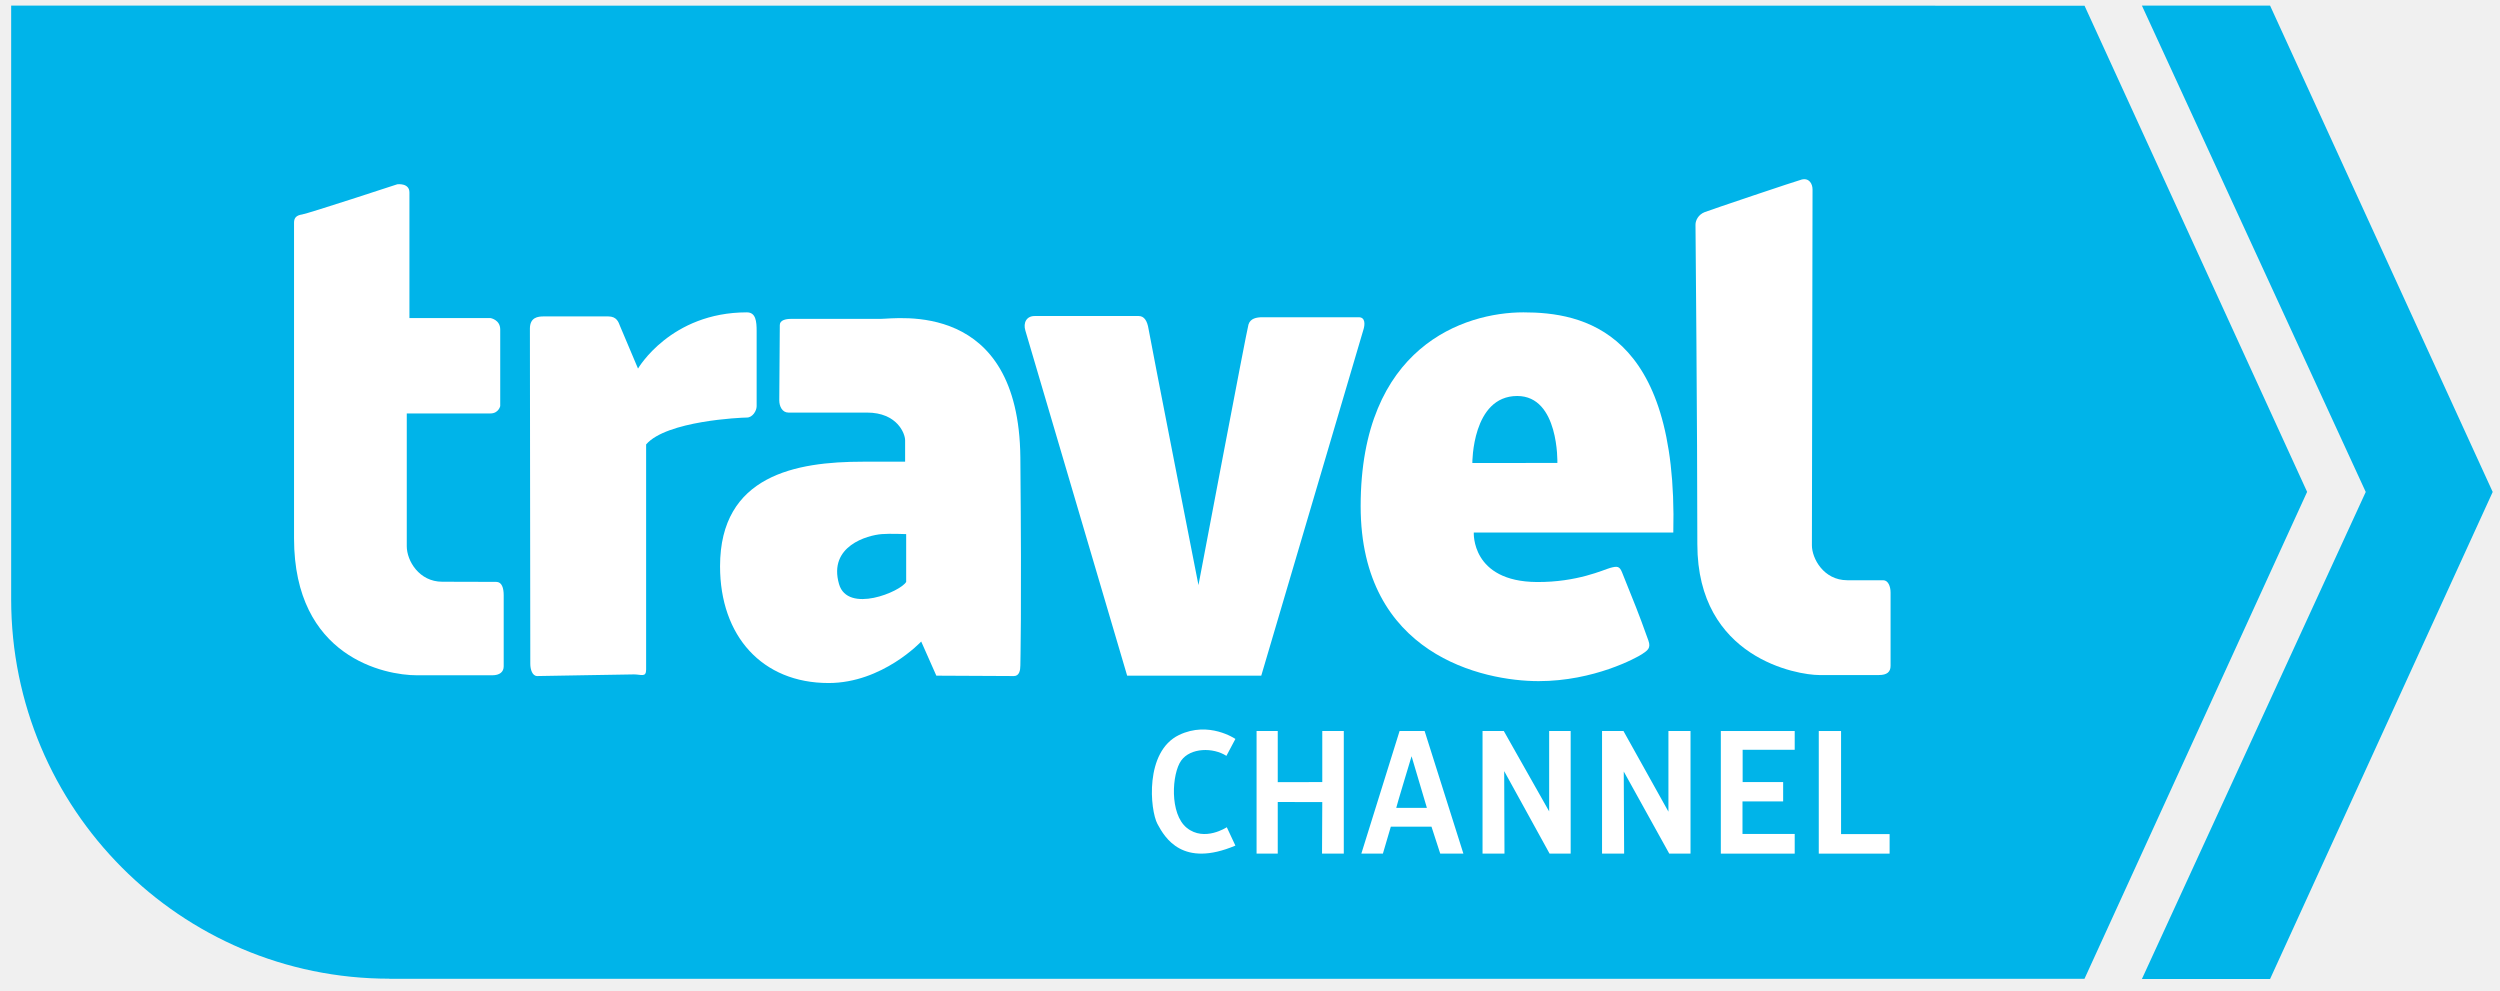
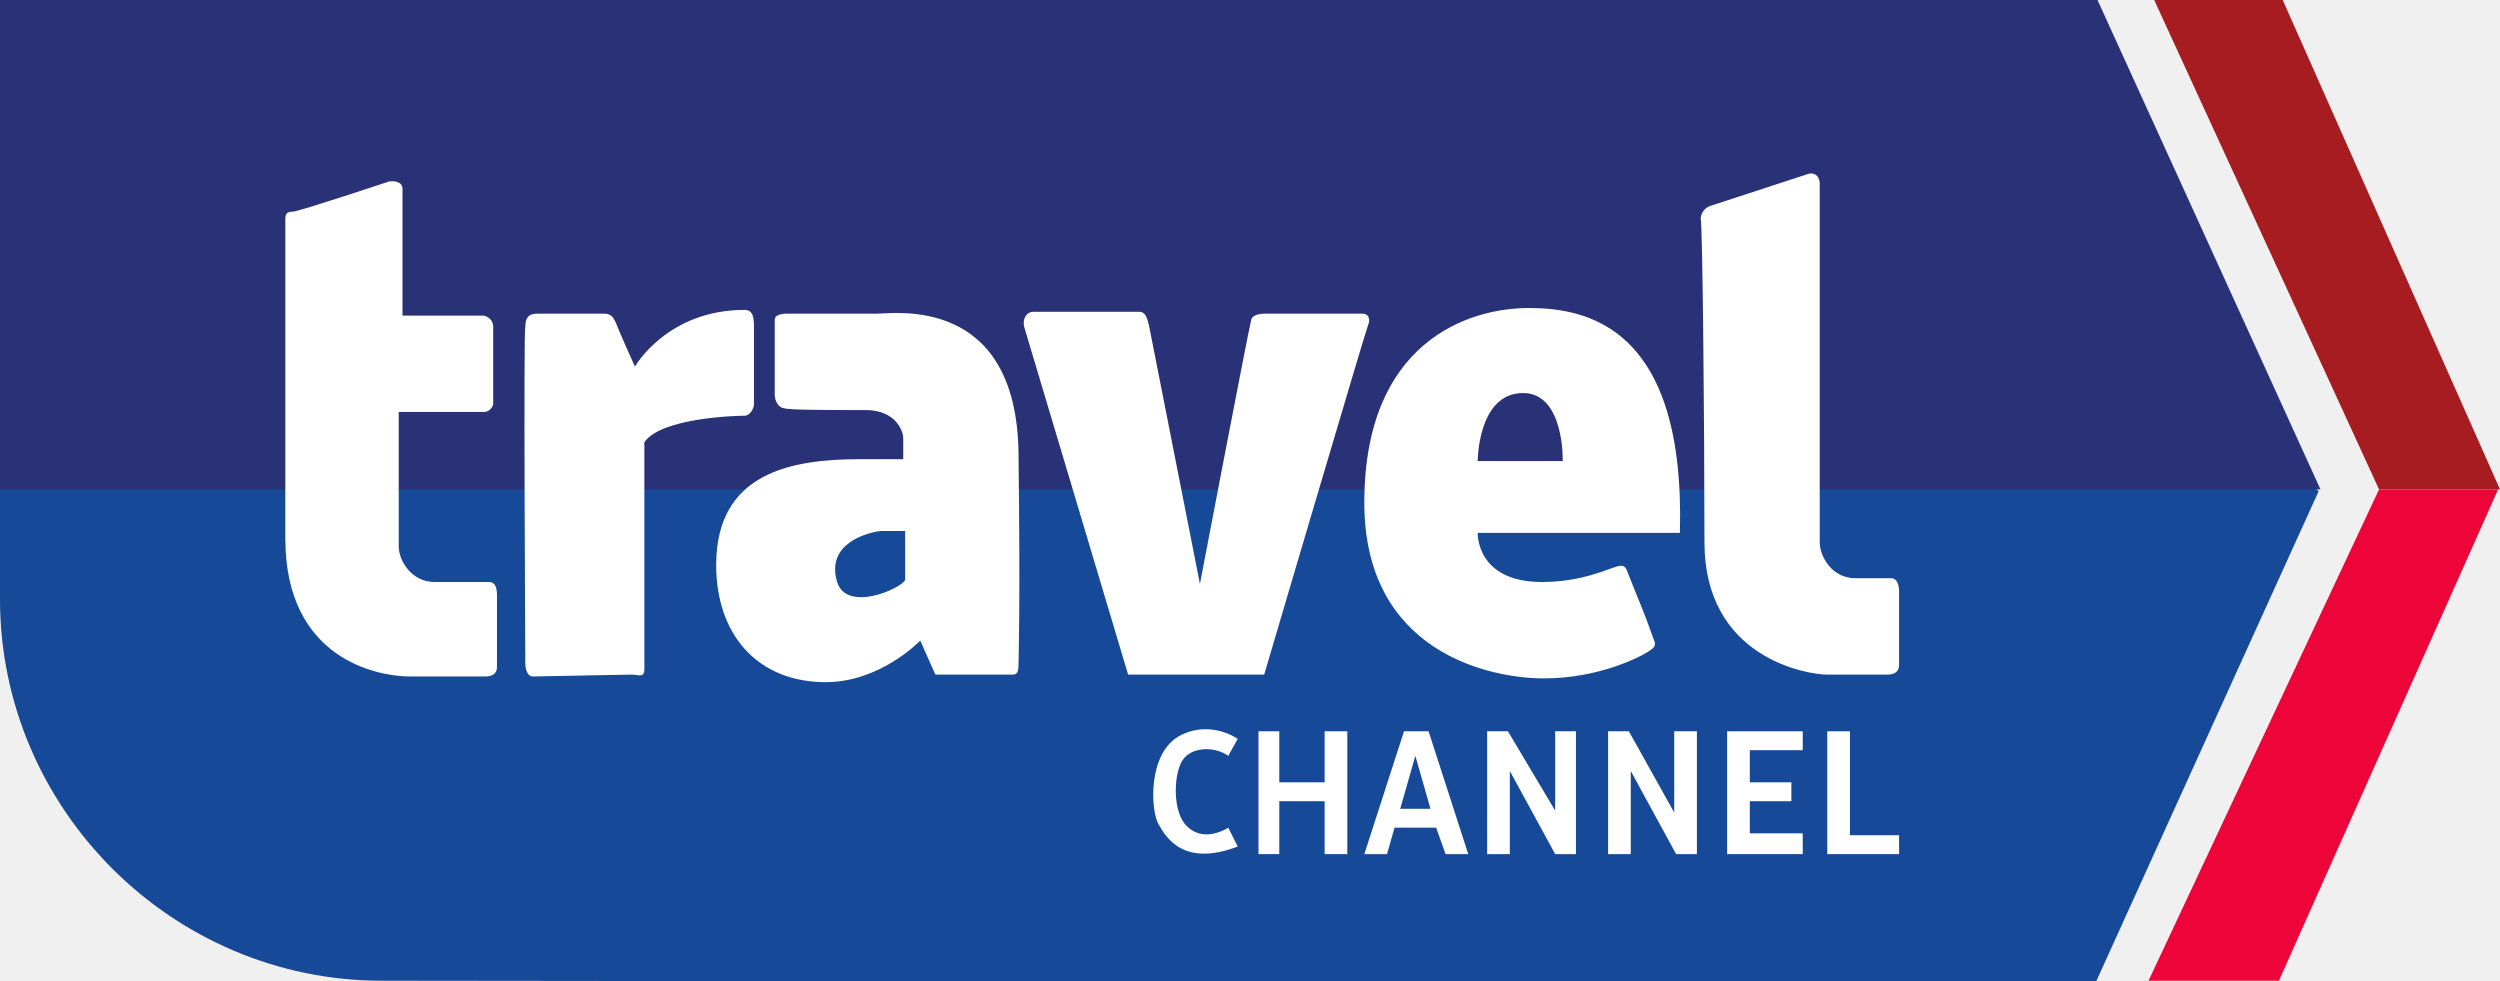
- <svg xmlns="http://www.w3.org/2000/svg" width="269.333px" height="106.667px" viewBox="0 0 202 80" version="1.1">
-   <g id="surface1">
-     <path style=" stroke:none;fill-rule:nonzero;fill:rgb(0%,70.588%,91.373%);fill-opacity:1;" d="M 183.422 0.453 L 173.066 0.453 L 191.152 39.75 L 173.066 79.102 L 183.422 79.102 L 201.41 39.75 Z M 183.422 0.453 " />
-     <path style=" stroke:none;fill-rule:nonzero;fill:rgb(0%,70.588%,91.373%);fill-opacity:1;" d="M 186.414 39.742 L 168.43 0.461 L 0.902 0.453 L 0.902 48.414 C 0.902 65.352 14.582 79.078 31.457 79.078 L 31.457 79.086 L 168.426 79.086 L 186.414 39.746 Z M 186.414 39.742 " />
-     <path style=" stroke:none;fill-rule:nonzero;fill:rgb(100%,100%,100%);fill-opacity:1;" d="M 23.758 43.492 C 23.758 53.129 31.129 54.562 33.672 54.562 C 35.512 54.562 39.191 54.562 39.777 54.562 C 40.371 54.562 40.699 54.297 40.699 53.836 C 40.699 53.375 40.699 48.695 40.699 48.102 C 40.699 47.508 40.551 47.016 40.094 47.016 C 39.633 47.016 36.852 47.004 35.73 47.004 C 33.875 47.004 32.867 45.32 32.867 44.133 C 32.867 42.949 32.867 33.406 32.867 33.406 C 32.867 33.406 38.973 33.406 39.629 33.406 C 40.285 33.406 40.418 32.812 40.418 32.812 C 40.418 32.812 40.418 27.41 40.418 26.621 C 40.418 25.828 39.629 25.699 39.629 25.699 L 33.082 25.699 C 33.082 25.699 33.082 16.34 33.082 15.551 C 33.082 14.758 32.098 14.891 32.098 14.891 C 32.098 14.891 24.875 17.262 24.414 17.328 C 23.957 17.395 23.758 17.594 23.758 17.988 Z M 23.758 43.492 " />
-     <path style=" stroke:none;fill-rule:nonzero;fill:rgb(100%,100%,100%);fill-opacity:1;" d="M 42.816 26.555 C 42.816 25.633 43.473 25.566 43.934 25.566 C 44.395 25.566 48.453 25.566 49.145 25.566 C 49.836 25.566 49.977 26.027 50.105 26.359 C 50.238 26.688 51.551 29.781 51.551 29.781 C 51.551 29.781 54.176 25.238 60.348 25.238 C 61.07 25.238 61.137 25.961 61.137 26.754 C 61.137 27.543 61.137 32.672 61.137 32.824 C 61.137 33.191 60.809 33.738 60.348 33.738 C 59.887 33.738 53.848 34 52.207 35.91 C 52.207 35.91 52.207 53.441 52.207 54.098 C 52.207 54.758 51.812 54.492 51.223 54.492 C 50.629 54.492 43.801 54.625 43.406 54.625 C 43.016 54.625 42.848 54.098 42.848 53.637 C 42.848 53.176 42.816 26.555 42.816 26.555 Z M 42.816 26.555 " />
-     <path style=" stroke:none;fill-rule:nonzero;fill:rgb(100%,100%,100%);fill-opacity:1;" d="M 63.703 33.336 C 63.211 33.336 62.965 32.84 62.965 32.348 C 62.965 31.852 63.008 26.656 63.008 26.262 C 63.008 25.867 63.5 25.766 63.895 25.766 C 64.289 25.766 69.805 25.766 71.133 25.766 C 72.465 25.766 82.328 24.172 82.445 36.973 C 82.559 49.742 82.445 53.367 82.445 53.762 C 82.445 54.156 82.363 54.625 81.922 54.625 C 81.477 54.625 75.656 54.594 75.656 54.594 L 74.434 51.836 C 74.434 51.836 71.305 55.188 66.949 55.188 C 61.582 55.188 58.18 51.391 58.18 45.754 C 58.18 38.391 64.336 37.305 69.707 37.305 C 71.727 37.305 73.133 37.305 73.133 37.305 C 73.133 37.305 73.133 36.117 73.133 35.574 C 73.133 35.031 72.492 33.336 70.051 33.336 C 67.242 33.336 63.703 33.336 63.703 33.336 Z M 73.219 43.156 C 73.219 43.156 71.863 43.102 71.242 43.156 C 70.105 43.246 66.906 44.109 67.793 47.191 C 68.488 49.605 72.785 47.801 73.219 47.016 C 73.219 46.586 73.219 43.156 73.219 43.156 Z M 73.219 43.156 " />
-     <path style=" stroke:none;fill-rule:nonzero;fill:rgb(100%,100%,100%);fill-opacity:1;" d="M 82.852 26.719 C 82.652 26.074 82.949 25.535 83.59 25.535 C 84.23 25.535 91.566 25.535 92.012 25.535 C 92.453 25.535 92.699 25.93 92.801 26.57 C 92.898 27.215 96.836 47.277 96.836 47.277 C 96.836 47.277 100.727 26.719 100.875 26.227 C 101.023 25.73 101.516 25.633 102.008 25.633 C 102.5 25.633 109.246 25.633 109.789 25.633 C 110.332 25.633 110.281 26.227 110.184 26.57 C 110.082 26.918 101.91 54.594 101.91 54.594 L 91.074 54.594 Z M 82.852 26.719 " />
-     <path style=" stroke:none;fill-rule:nonzero;fill:rgb(100%,100%,100%);fill-opacity:1;" d="M 136.996 18.152 C 136.996 17.809 137.223 17.344 137.734 17.141 C 138.223 16.949 145.172 14.609 145.574 14.508 C 146.184 14.355 146.453 14.859 146.453 15.305 C 146.453 15.75 146.402 43.027 146.402 44.066 C 146.402 45.105 147.336 46.883 149.262 46.883 C 151.18 46.883 151.77 46.883 152.164 46.883 C 152.559 46.883 152.758 47.375 152.758 47.871 C 152.758 48.367 152.758 53.309 152.758 53.801 C 152.758 54.297 152.461 54.543 151.82 54.543 C 151.18 54.543 148.715 54.543 146.992 54.543 C 145.27 54.543 137.145 53.207 137.145 43.969 C 137.145 34.727 136.996 18.152 136.996 18.152 Z M 136.996 18.152 " />
-     <path style=" stroke:none;fill-rule:nonzero;fill:rgb(100%,100%,100%);fill-opacity:1;" d="M 135.203 43.027 L 119.082 43.027 C 119.082 43.027 118.855 46.988 124.172 47.027 C 127.449 47.051 129.574 46.031 130.117 45.883 C 130.66 45.738 130.855 45.738 131.055 46.23 C 132.188 49.074 132.258 49.156 133.191 51.758 C 133.41 52.371 133.125 52.555 132.68 52.852 C 132.234 53.148 128.801 55.035 124.32 55.035 C 119.84 55.035 109.941 52.914 109.941 40.902 C 109.941 28.004 118.312 25.238 123.09 25.238 C 127.867 25.238 135.598 26.668 135.203 43.027 Z M 122.594 31.996 C 118.938 31.996 118.965 37.41 118.965 37.41 L 125.836 37.406 C 125.836 37.406 125.984 31.996 122.594 31.996 Z M 122.594 31.996 " />
-     <path style=" stroke:none;fill-rule:nonzero;fill:rgb(100%,100%,100%);fill-opacity:1;" d="M 99.094 61.074 L 99.82 59.707 C 99.82 59.707 97.68 58.227 95.266 59.387 C 92.48 60.727 92.918 65.445 93.523 66.578 C 94.133 67.711 95.555 70.129 99.82 68.324 L 99.125 66.84 C 99.125 66.84 97.324 68.035 95.902 66.898 C 94.48 65.766 94.684 62.504 95.441 61.453 C 96.191 60.406 98.02 60.379 99.094 61.074 Z M 99.094 61.074 " />
-     <path style=" stroke:none;fill-rule:nonzero;fill:rgb(100%,100%,100%);fill-opacity:1;" d="M 101.531 59.066 L 103.242 59.066 L 103.242 63.199 L 106.84 63.191 L 106.84 59.066 L 108.578 59.066 L 108.578 68.973 L 106.82 68.973 L 106.84 64.809 L 103.242 64.801 L 103.242 68.973 L 101.531 68.973 Z M 101.531 59.066 " />
-     <path style=" stroke:none;fill-rule:nonzero;fill:rgb(100%,100%,100%);fill-opacity:1;" d="M 113.086 59.066 L 115.109 59.066 L 118.242 68.973 L 116.371 68.973 L 115.664 66.793 L 112.379 66.793 L 111.738 68.973 L 109.996 68.973 Z M 112.816 65.277 C 112.836 65.277 115.293 65.277 115.293 65.277 L 114.055 61.105 C 114.055 61.105 112.793 65.277 112.816 65.277 Z M 112.816 65.277 " />
-     <path style=" stroke:none;fill-rule:nonzero;fill:rgb(100%,100%,100%);fill-opacity:1;" d="M 119.789 59.066 L 121.508 59.066 L 125.172 65.559 L 125.172 59.066 L 126.91 59.066 L 126.91 68.973 L 125.207 68.973 L 121.539 62.305 L 121.562 68.973 L 119.789 68.973 Z M 119.789 59.066 " />
-     <path style=" stroke:none;fill-rule:nonzero;fill:rgb(100%,100%,100%);fill-opacity:1;" d="M 131.23 68.973 L 129.445 68.973 L 129.445 59.066 L 131.176 59.066 L 134.809 65.582 L 134.809 59.066 L 136.594 59.066 L 136.594 68.973 L 134.875 68.973 L 131.199 62.34 Z M 131.23 68.973 " />
-     <path style=" stroke:none;fill-rule:nonzero;fill:rgb(100%,100%,100%);fill-opacity:1;" d="M 139.043 68.973 L 139.043 59.066 L 145.012 59.066 L 145.012 60.582 L 140.805 60.582 L 140.805 63.191 L 144.078 63.191 L 144.078 64.754 L 140.793 64.754 L 140.793 67.383 L 145.012 67.383 L 145.012 68.973 Z M 139.043 68.973 " />
-     <path style=" stroke:none;fill-rule:nonzero;fill:rgb(100%,100%,100%);fill-opacity:1;" d="M 146.957 59.066 L 148.758 59.066 L 148.758 67.395 L 152.68 67.395 L 152.68 68.973 L 146.957 68.973 Z M 146.957 59.066 " />
+ <svg xmlns="http://www.w3.org/2000/svg" version="1.1" id="Layer_1" x="0px" y="0px" viewBox="0 0 132.3 51.9" enable-background="new 0 0 132.3 51.9" xml:space="preserve">
+   <g>
+     <g>
+       <polygon fill="#A61C20" points="132.3,25.9 120.8,0 114,0 125.9,25.9 125.9,25.9 132.2,25.9   " />
+       <polygon fill="#ED0439" points="120.6,51.9 132.2,25.9 125.9,25.9 113.7,51.9   " />
+     </g>
+     <g>
+       <path fill="#164997" d="M20.2,51.9L20.2,51.9l90.7,0.1l11.8-26l-0.2-0.2l0,0H0v5.9C0,42.8,9.1,51.9,20.2,51.9z" />
+       <polygon fill="#293277" points="122.8,25.9 122.8,25.9 122.8,25.9 122.8,25.9 122.8,25.9 111,0 0,0 0,25.9 122.8,25.9   " />
+     </g>
+   </g>
+   <path fill="#FFFFFF" d="M15.1,11.6c0-0.3,0.1-0.4,0.4-0.4c0.3,0,5.1-1.6,5.1-1.6s0.7-0.1,0.7,0.4c0,0.5,0,6.7,0,6.7h4.3  c0,0,0.5,0.1,0.5,0.6c0,0.5,0,4.1,0,4.1s-0.1,0.4-0.5,0.4c-0.4,0-4.5,0-4.5,0s0,6.3,0,7.1c0,0.8,0.7,1.9,1.9,1.9c0.7,0,2.6,0,2.9,0  c0.3,0,0.4,0.3,0.4,0.7c0,0.4,0,3.5,0,3.8c0,0.3-0.2,0.5-0.6,0.5c-0.4,0-2.8,0-4,0c-1.7,0-6.6-0.9-6.6-7.3V11.6z M27.8,35.1  c0,0.3,0.1,0.7,0.4,0.7c0.3,0,4.8-0.1,5.2-0.1c0.4,0,0.7,0.2,0.7-0.3c0-0.4,0-12,0-12C35,22.1,39,22,39.4,22c0.3,0,0.5-0.4,0.5-0.6  c0-0.1,0-3.5,0-4c0-0.5,0-1-0.5-1c-4.1,0-5.8,3-5.8,3s-0.9-2-1-2.3c-0.1-0.2-0.2-0.5-0.6-0.5c-0.5,0-3.1,0-3.5,0  c-0.3,0-0.7,0-0.7,0.7C27.7,17.2,27.8,34.8,27.8,35.1z M45.8,21.7c1.6,0,2,1.1,2,1.5c0,0.4,0,1.1,0,1.1s-0.9,0-2.3,0  c-3.6,0-7.6,0.7-7.6,5.6c0,3.7,2.2,6.2,5.8,6.2c2.9,0,5-2.2,5-2.2l0.8,1.8c0,0,3.9,0,4.1,0c0.3,0,0.3-0.3,0.3-0.6  c0-0.3,0.1-2.7,0-11.1c-0.1-8.4-6.6-7.4-7.5-7.4c-0.9,0-4.5,0-4.8,0c-0.3,0-0.6,0.1-0.6,0.3c0,0.3,0,3.7,0,4s0.2,0.7,0.5,0.7  C41.6,21.7,43.9,21.7,45.8,21.7z M47.9,30.7c-0.3,0.5-3.1,1.7-3.6,0.1c-0.6-2,1.5-2.6,2.3-2.7c0.4,0,1.3,0,1.3,0  S47.9,30.4,47.9,30.7z M59.7,35.7h7.2c0,0,5.4-18.3,5.5-18.5c0.1-0.2,0.1-0.6-0.3-0.6c-0.4,0-4.8,0-5.2,0c-0.3,0-0.7,0.1-0.7,0.4  c-0.1,0.3-2.7,13.9-2.7,13.9s-2.6-13.2-2.7-13.7c-0.1-0.4-0.2-0.7-0.5-0.7c-0.3,0-5.2,0-5.6,0c-0.4,0-0.6,0.4-0.5,0.8L59.7,35.7z   M90.2,28.7c0,6.1,5.4,7,6.5,7c1.1,0,2.8,0,3.2,0c0.4,0,0.6-0.2,0.6-0.5c0-0.3,0-3.6,0-3.9c0-0.3-0.1-0.7-0.4-0.7  c-0.3,0-0.7,0-1.9,0c-1.3,0-1.9-1.2-1.9-1.9c0-0.7,0-18.7,0-19c0-0.3-0.2-0.6-0.6-0.5c-0.3,0.1-4.9,1.6-5.2,1.7  c-0.3,0.1-0.5,0.4-0.5,0.7C90.1,11.7,90.2,22.6,90.2,28.7z M80.9,16.3c-3.2,0-8.7,1.8-8.7,10.3c0,7.9,6.6,9.3,9.5,9.3  c3,0,5.2-1.2,5.5-1.4c0.3-0.2,0.5-0.3,0.3-0.7c-0.6-1.7-0.7-1.8-1.4-3.6c-0.1-0.3-0.3-0.3-0.6-0.2c-0.4,0.1-1.8,0.8-3.9,0.8  c-3.5,0-3.4-2.6-3.4-2.6h10.7C89.2,17.3,84,16.3,80.9,16.3z M82.7,24.4l-4.5,0c0,0,0-3.6,2.4-3.6C82.8,20.8,82.7,24.4,82.7,24.4z" />
+   <g>
+     <path fill="#FFFFFF" d="M65,40l0.5-0.9c0,0-1.4-1-3-0.2c-1.8,0.9-1.6,4-1.2,4.7c0.4,0.7,1.3,2.3,4.2,1.2l-0.5-1c0,0-1.2,0.8-2.1,0   c-0.9-0.7-0.8-2.9-0.3-3.6C63.1,39.5,64.3,39.5,65,40z" />
+     <polygon fill="#FFFFFF" points="66.6,38.7 67.7,38.7 67.7,41.4 70.1,41.4 70.1,38.7 71.3,38.7 71.3,45.2 70.1,45.2 70.1,42.4    67.7,42.4 67.7,45.2 66.6,45.2  " />
+     <path fill="#FFFFFF" d="M74.3,38.7h1.3l2.1,6.5h-1.2L76,43.8h-2.2l-0.4,1.4h-1.2L74.3,38.7z M74.1,42.8c0,0,1.6,0,1.6,0L74.9,40   C74.9,40,74.1,42.8,74.1,42.8z" />
+     <polygon fill="#FFFFFF" points="78.7,38.7 79.8,38.7 82.3,42.9 82.3,38.7 83.4,38.7 83.4,45.2 82.3,45.2 79.9,40.8 79.9,45.2    78.7,45.2  " />
+     <polygon fill="#FFFFFF" points="86.3,45.2 85.1,45.2 85.1,38.7 86.2,38.7 88.6,43 88.6,38.7 89.8,38.7 89.8,45.2 88.7,45.2    86.3,40.8  " />
+     <polygon fill="#FFFFFF" points="91.4,45.2 91.4,38.7 95.4,38.7 95.4,39.7 92.6,39.7 92.6,41.4 94.8,41.4 94.8,42.4 92.6,42.4    92.6,44.1 95.4,44.1 95.4,45.2  " />
+     <polygon fill="#FFFFFF" points="96.7,38.7 97.9,38.7 97.9,44.2 100.5,44.2 100.5,45.2 96.7,45.2  " />
  </g>
</svg>
